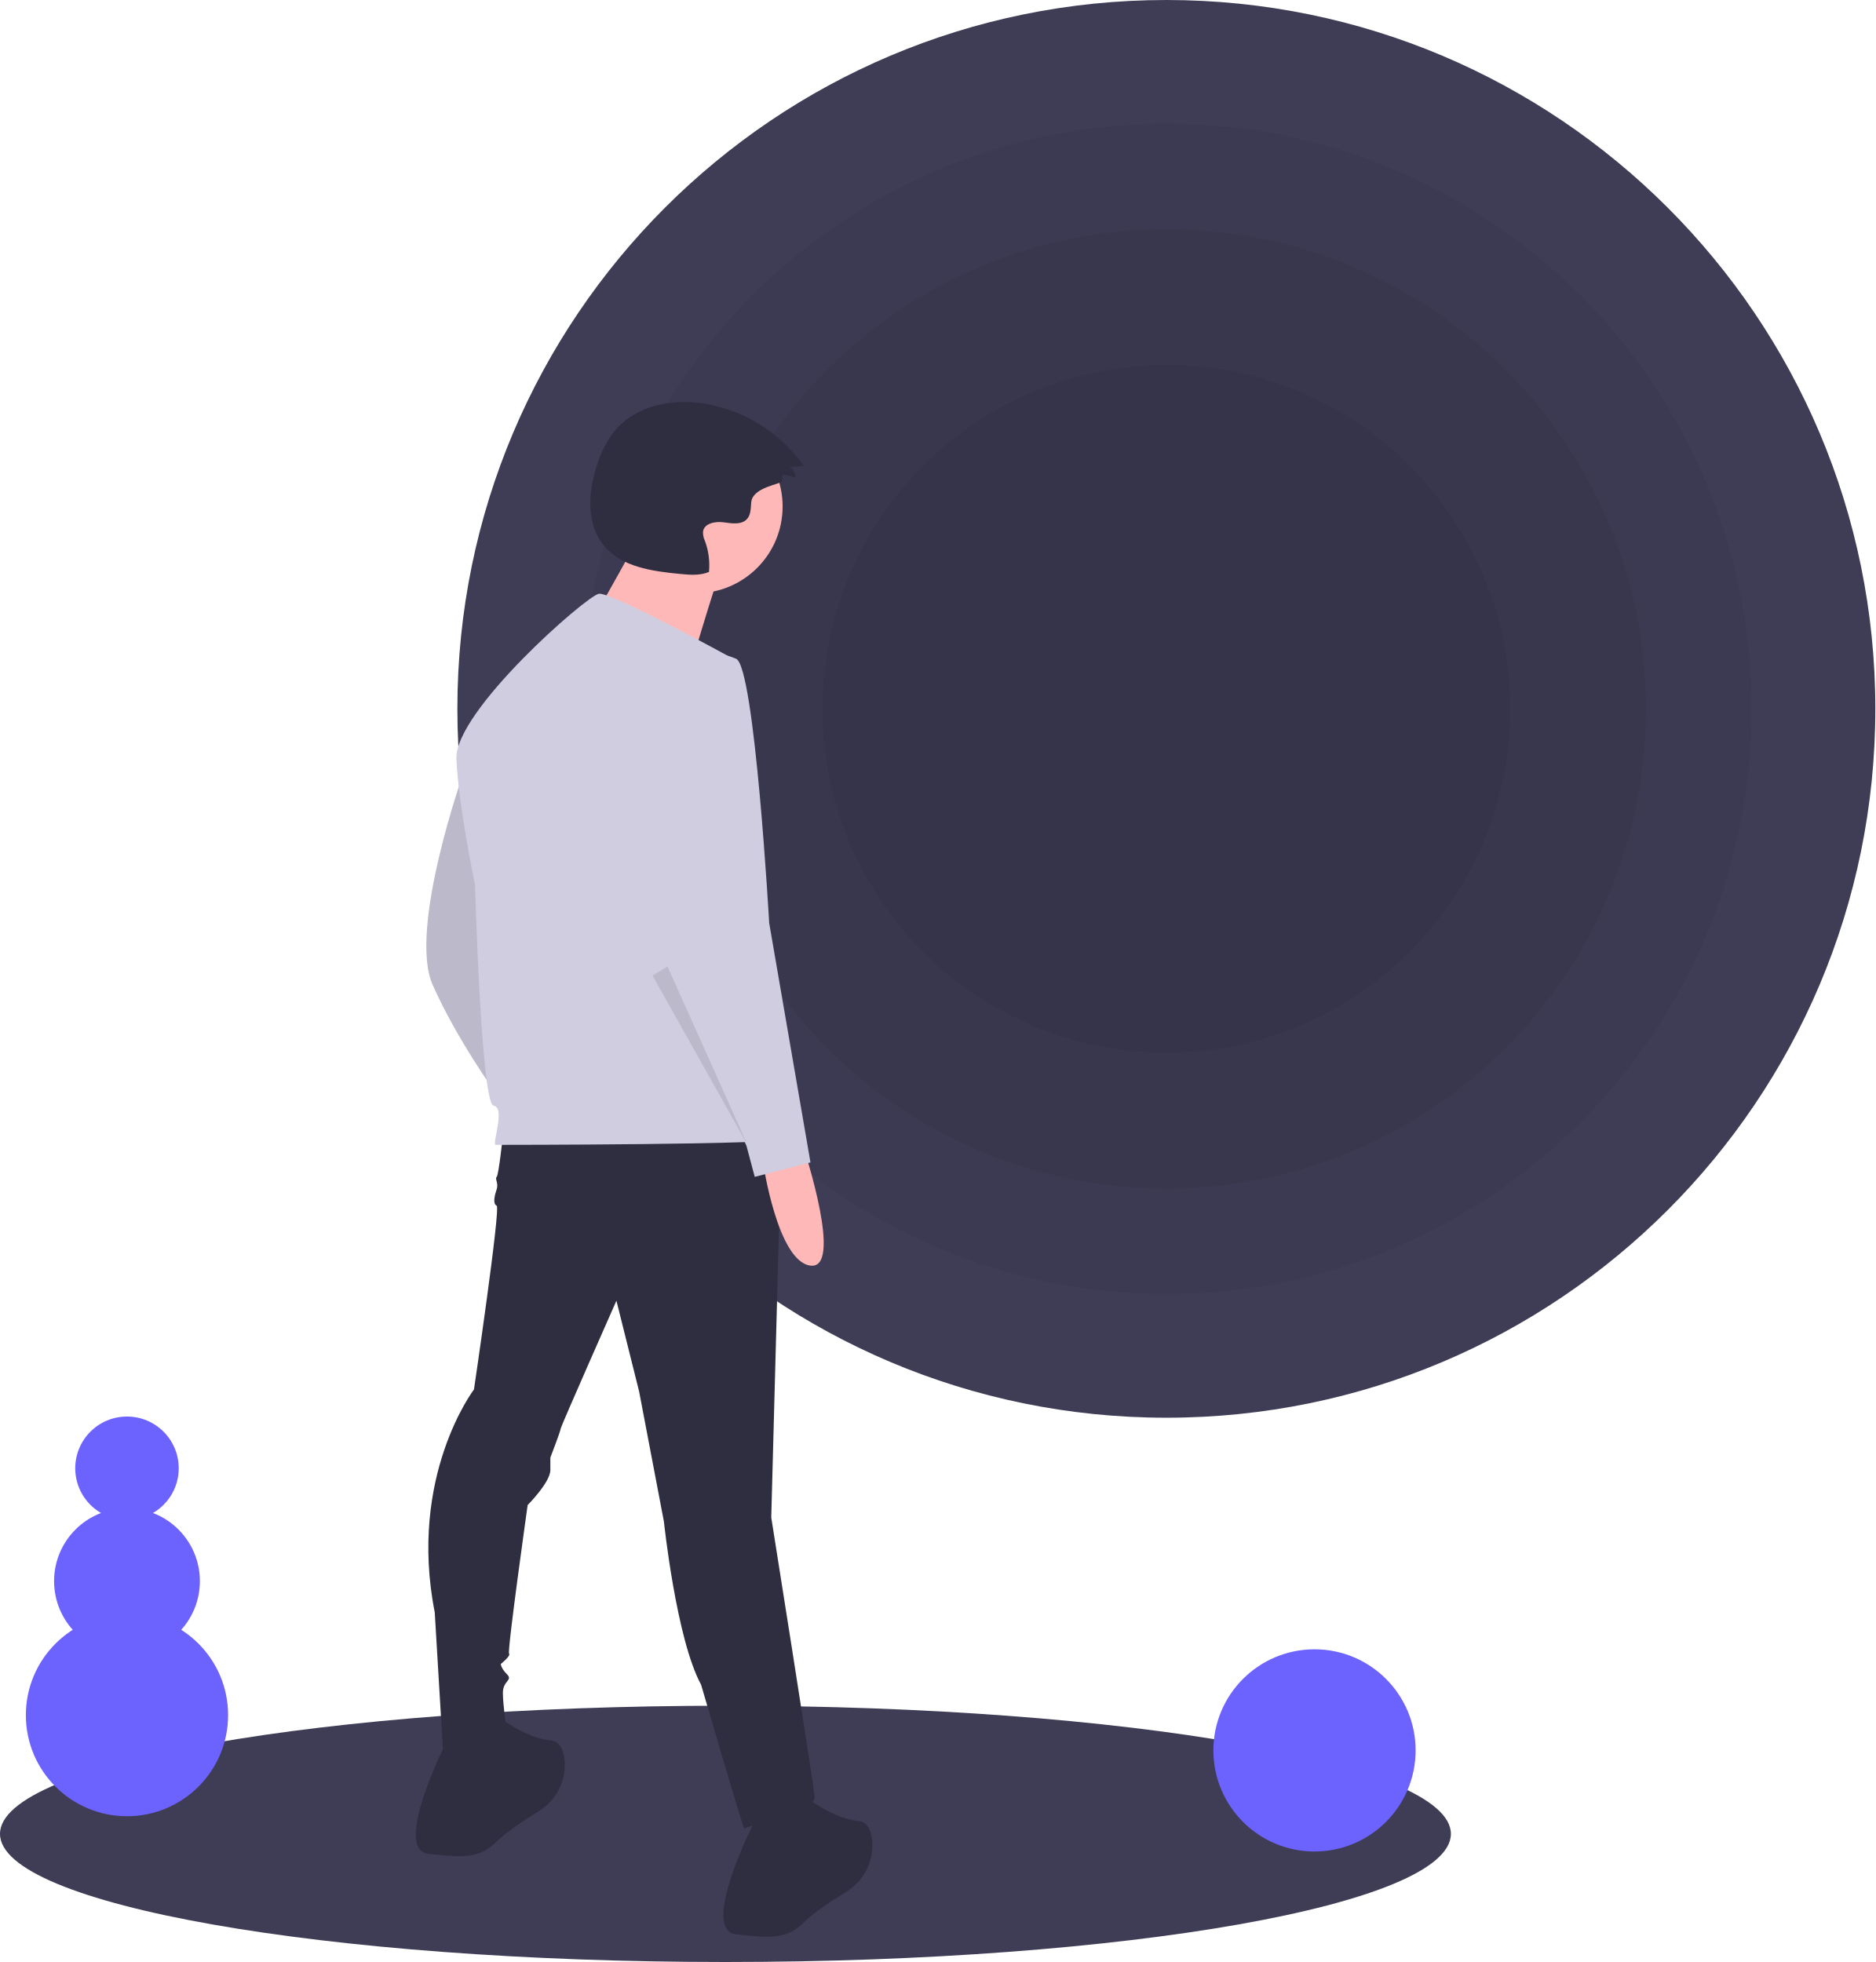
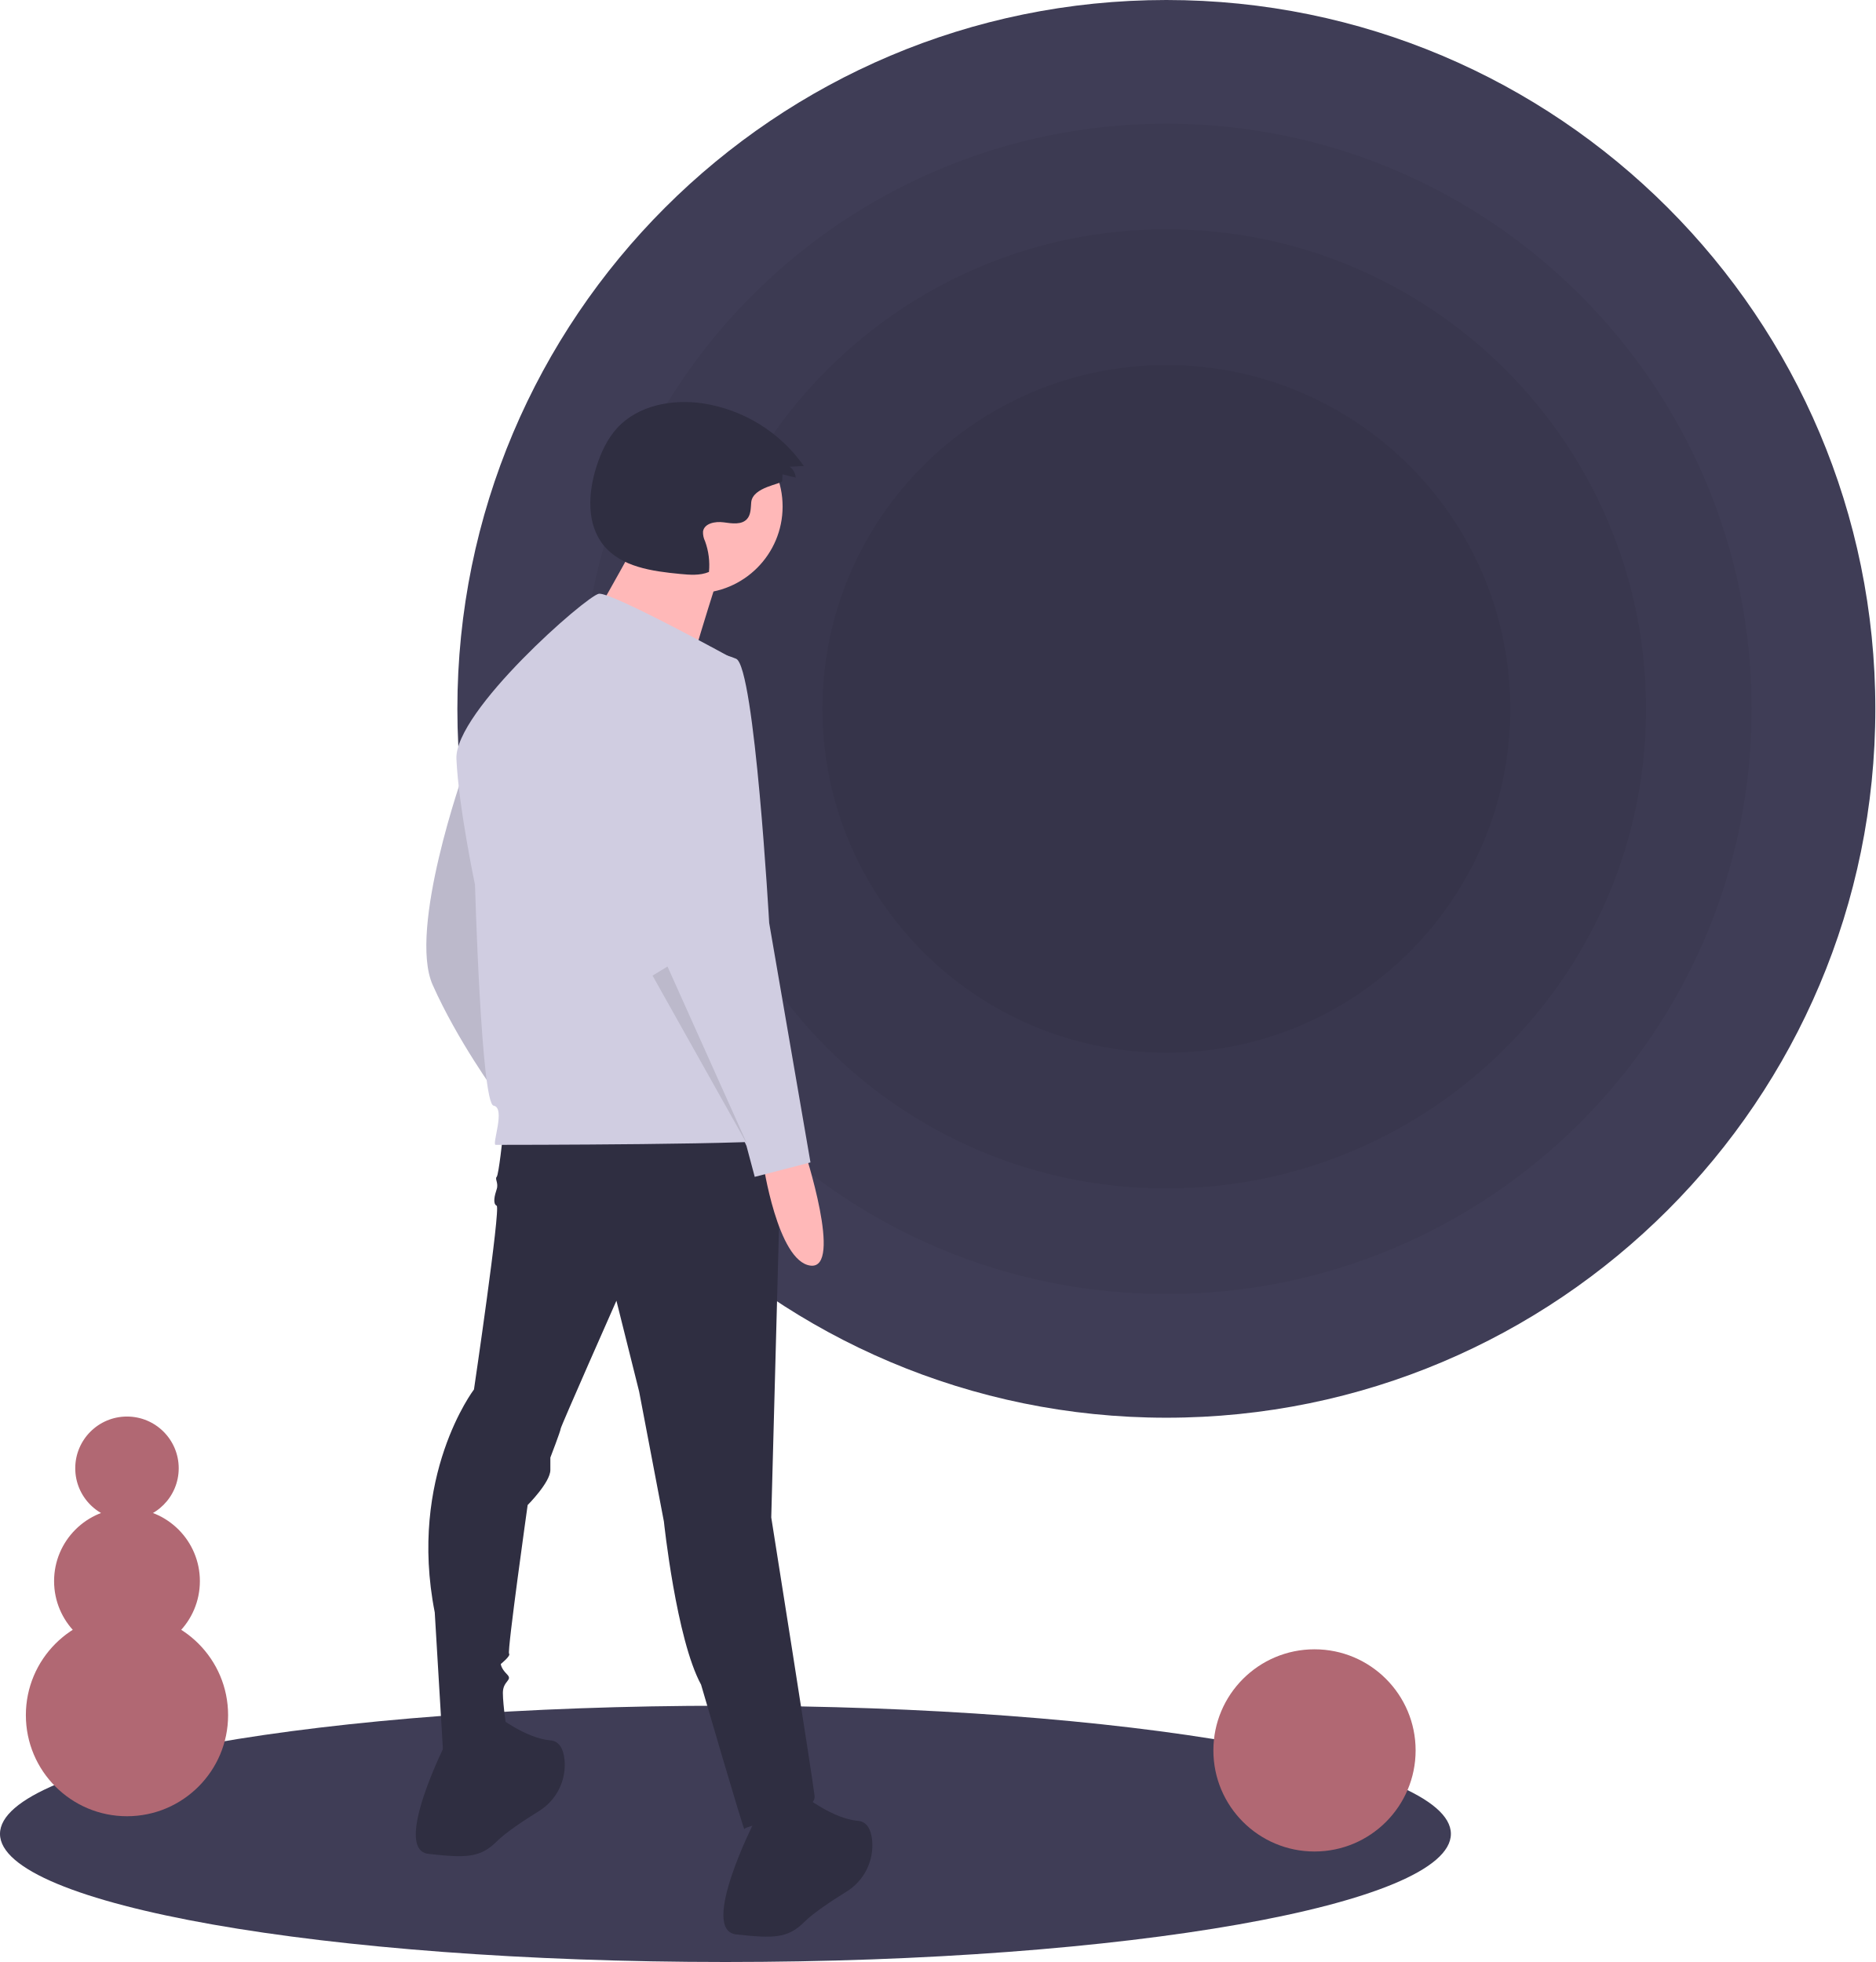
<svg xmlns="http://www.w3.org/2000/svg" id="bac3cfc7-b61b-48ce-8441-8100e40ddaa6" data-name="Layer 1" width="797.5" height="834.5" viewBox="0 0 797.5 834.5">
  <ellipse cx="308.5" cy="780" rx="308.5" ry="54.5" fill="#3f3d56" />
  <circle cx="496" cy="301.5" r="301.5" fill="#3f3d56" />
  <circle cx="496" cy="301.5" r="248.898" opacity="0.05" />
  <circle cx="496" cy="301.5" r="203.994" opacity="0.05" />
  <circle cx="496" cy="301.5" r="146.26" opacity="0.05" />
  <path d="M398.42,361.232s-23.704,66.722-13.169,90.426,27.216,46.53,27.216,46.53S406.322,365.622,398.42,361.232Z" transform="translate(-201.25 -32.75)" fill="#d0cde1" />
  <path d="M398.42,361.232s-23.704,66.722-13.169,90.426,27.216,46.53,27.216,46.53S406.322,365.622,398.42,361.232Z" transform="translate(-201.25 -32.75)" opacity="0.1" />
  <path d="M415.101,515.747s-1.756,16.681-2.634,17.558.878,2.634,0,5.268-1.756,6.145,0,7.023-9.657,78.135-9.657,78.135-28.094,36.873-16.681,94.816l3.512,58.821s27.216,1.756,27.216-7.901c0,0-1.756-11.413-1.756-16.681s4.39-5.268,1.756-7.901-2.634-4.39-2.634-4.39,4.39-3.512,3.512-4.39,7.901-63.211,7.901-63.211,9.657-9.657,9.657-14.925v-5.268s4.39-11.413,4.39-12.291,23.704-54.431,23.704-54.431l9.657,38.629,10.535,55.309s5.268,50.042,15.803,69.356c0,0,18.436,63.211,18.436,61.455s30.727-6.145,29.849-14.047-18.436-118.52-18.436-118.52L533.621,513.991Z" transform="translate(-201.25 -32.75)" fill="#2f2e41" />
  <path d="M391.397,772.978s-23.704,46.53-7.901,48.286,21.948,1.756,28.971-5.268c3.84-3.84,11.615-8.991,17.876-12.873a23.117,23.117,0,0,0,10.969-21.982c-.463-4.295-2.068-7.834-6.019-8.164-10.535-.878-22.826-10.535-22.826-10.535Z" transform="translate(-201.25 -32.75)" fill="#2f2e41" />
  <path d="M522.208,807.217s-23.704,46.53-7.901,48.286,21.948,1.756,28.971-5.268c3.84-3.84,11.615-8.991,17.876-12.873a23.117,23.117,0,0,0,10.969-21.982c-.463-4.295-2.068-7.834-6.019-8.164-10.535-.878-22.826-10.535-22.826-10.535Z" transform="translate(-201.25 -32.75)" fill="#2f2e41" />
  <circle cx="295.905" cy="215.433" r="36.905" fill="#ffb8b8" />
  <path d="M473.43,260.308S447.07,308.812,444.961,308.812,492.41,324.628,492.41,324.628s13.707-46.394,15.816-50.612Z" transform="translate(-201.25 -32.75)" fill="#ffb8b8" />
  <path d="M513.867,313.385s-52.675-28.971-57.943-28.094-61.455,50.042-60.577,70.234,7.901,53.553,7.901,53.553,2.634,93.06,7.901,93.938-.878,16.681.878,16.681,122.909,0,123.787-2.634S513.867,313.385,513.867,313.385Z" transform="translate(-201.25 -32.75)" fill="#d0cde1" />
  <path d="M543.278,521.892s16.681,50.92,2.634,49.164-20.192-43.896-20.192-43.896Z" transform="translate(-201.25 -32.75)" fill="#ffb8b8" />
  <path d="M498.504,310.313s-32.483,7.023-27.216,50.92,14.925,87.792,14.925,87.792l32.483,71.112,3.512,13.169,23.704-6.145L528.353,425.321s-6.145-108.863-14.047-112.374A34,34,0,0,0,498.504,310.313Z" transform="translate(-201.25 -32.75)" fill="#d0cde1" />
  <polygon points="277.5 414.958 317.885 486.947 283.86 411.09 277.5 414.958" opacity="0.1" />
  <path d="M533.896,237.316l.122-2.82,5.61,1.396a6.27,6.27,0,0,0-2.514-4.615l5.976-.334a64.477,64.477,0,0,0-43.124-26.651c-12.926-1.873-27.318.838-36.182,10.43-4.299,4.653-7.001,10.57-8.922,16.607-3.539,11.118-4.26,24.372,3.12,33.409,7.501,9.185,20.602,10.984,32.406,12.121,4.153.4,8.506.772,12.355-.839a29.721,29.721,0,0,0-1.654-13.037,8.687,8.687,0,0,1-.879-4.152c.525-3.512,5.209-4.396,8.728-3.922s7.75,1.2,10.062-1.494c1.593-1.856,1.499-4.559,1.71-6.996C521.282,239.785,533.836,238.707,533.896,237.316Z" transform="translate(-201.25 -32.75)" fill="#2f2e41" />
-   <circle cx="559" cy="744.5" r="43" fill="#6c63ff" />
-   <circle cx="54" cy="729.5" r="43" fill="#6c63ff" />
-   <circle cx="54" cy="672.5" r="31" fill="#6c63ff" />
-   <circle cx="54" cy="624.5" r="22" fill="#6c63ff" />
+   <circle cx="559" cy="744.5" r="43" fill="#b16873" />
+   <circle cx="54" cy="729.5" r="43" fill="#b16873" />
+   <circle cx="54" cy="672.5" r="31" fill="#b16873" />
+   <circle cx="54" cy="624.5" r="22" fill="#b16873" />
</svg>
